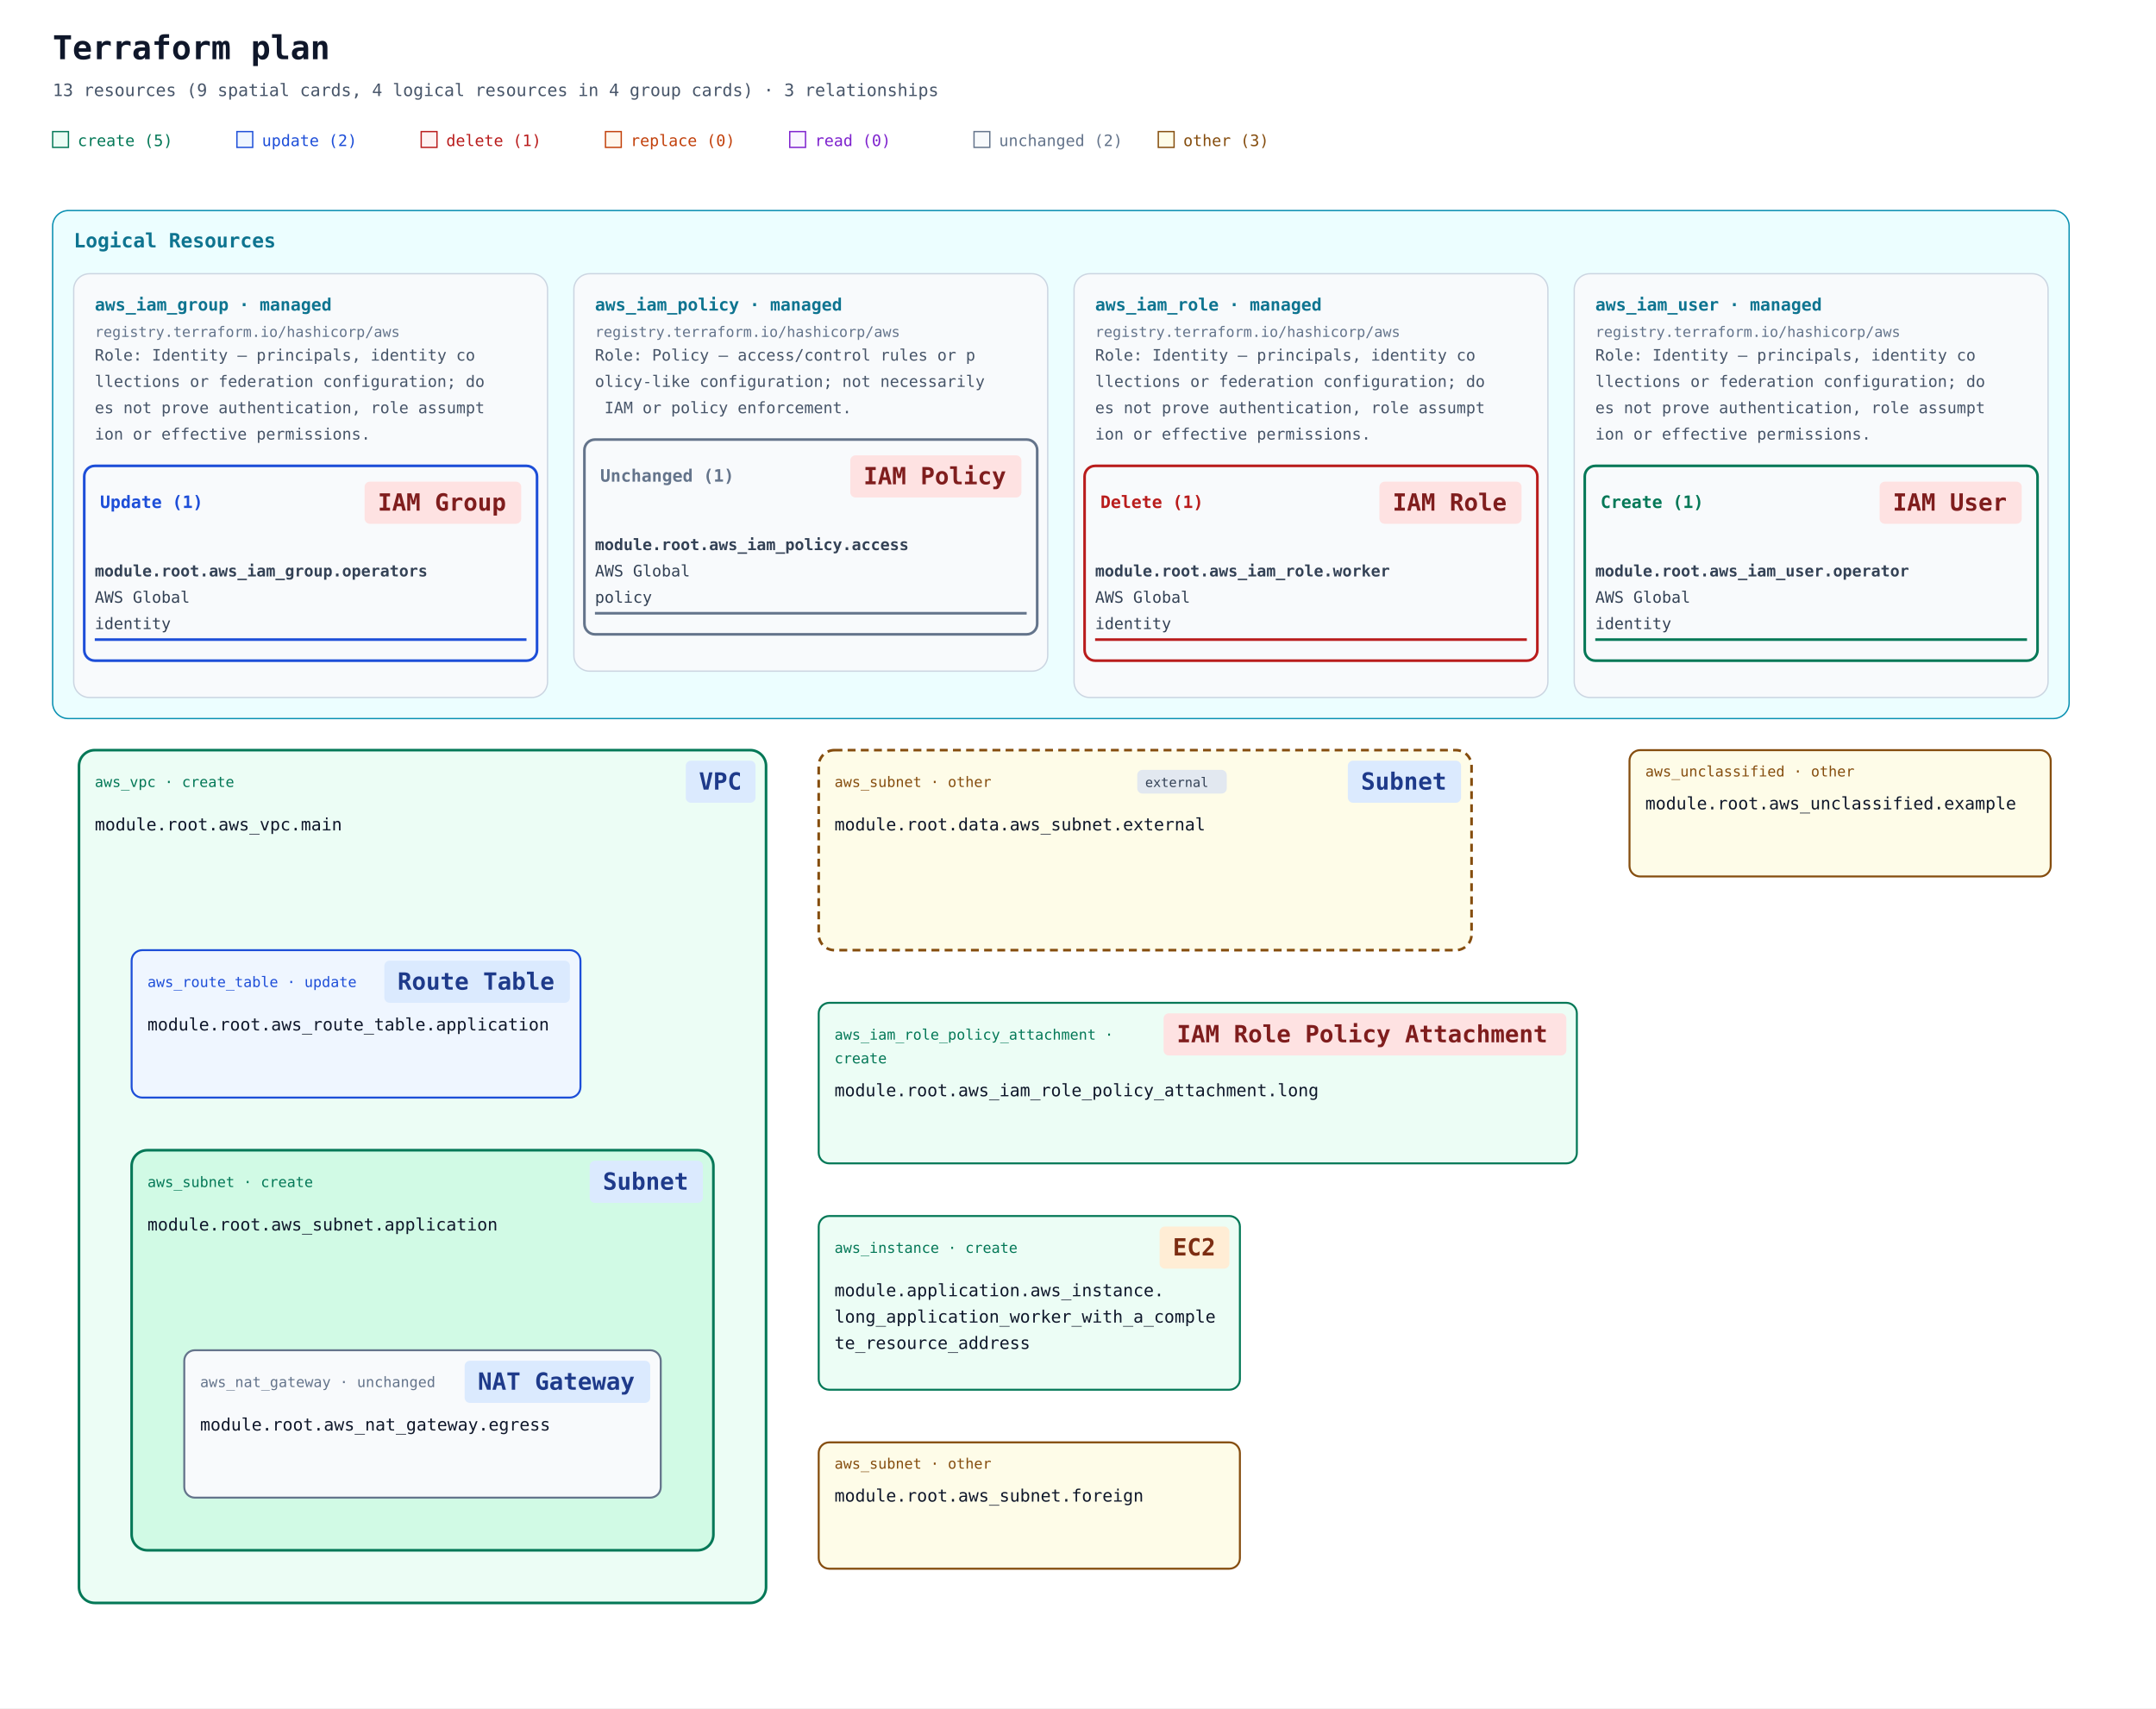
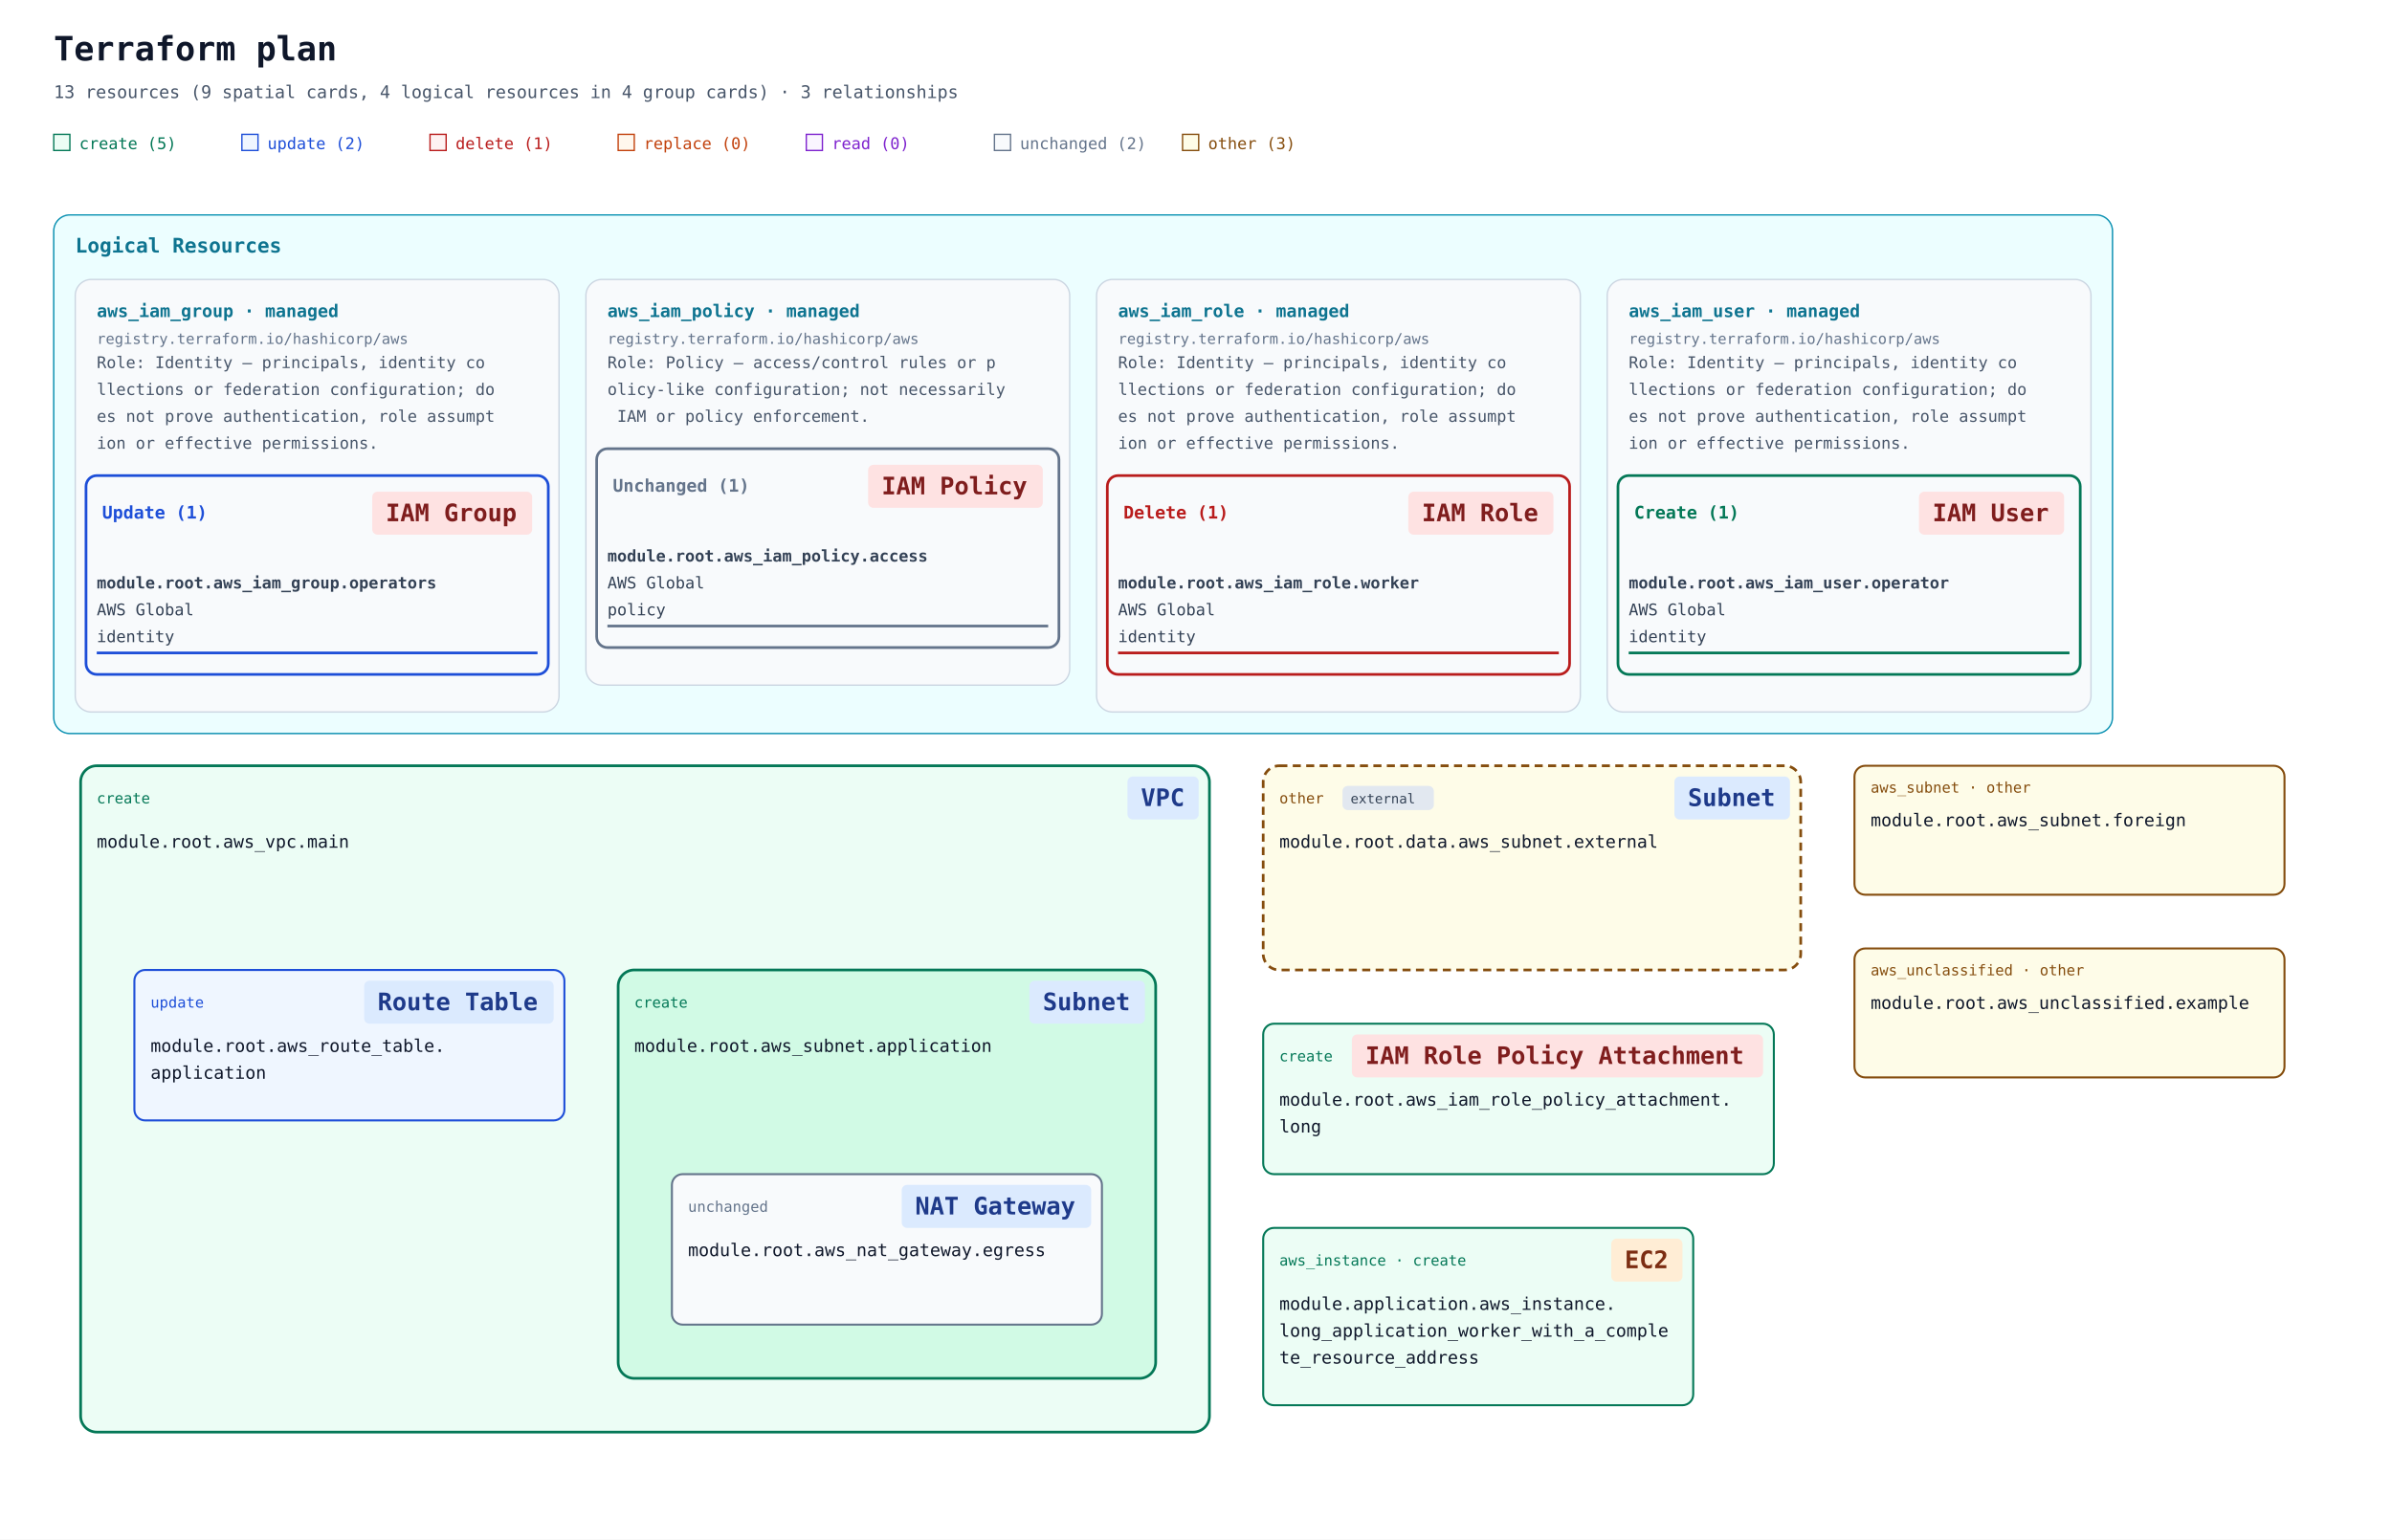
- <svg xmlns="http://www.w3.org/2000/svg" width="1638" height="1298" viewBox="0 0 1638 1298" role="img" aria-labelledby="title description">
+ <svg xmlns="http://www.w3.org/2000/svg" width="1780" height="1146" viewBox="0 0 1780 1146" role="img" aria-labelledby="title description">
  <defs>
    <marker id="arrow" viewBox="0 0 10 10" refX="9" refY="5" markerWidth="7" markerHeight="7" markerUnits="userSpaceOnUse" orient="auto-start-reverse">
      <path d="M 0 0 L 10 5 L 0 10 z" fill="#94a3b8" />
    </marker>
  </defs>
  <rect width="100%" height="100%" fill="#ffffff" />
  <g font-family="ui-monospace, SFMono-Regular, Consolas, monospace">
    <text x="40" y="45" font-size="25" font-weight="700" fill="#0f172a">Terraform plan</text>
    <text x="40" y="73" font-size="13" fill="#475569">13 resources (9 spatial cards, 4 logical resources in 4 group cards) · 3 relationships</text>
    <rect x="40" y="100" width="12" height="12" fill="#ecfdf5" stroke="#047857" />
    <text x="59" y="111" font-size="12" fill="#047857">create (5)</text>
    <rect x="180" y="100" width="12" height="12" fill="#eff6ff" stroke="#1d4ed8" />
    <text x="199" y="111" font-size="12" fill="#1d4ed8">update (2)</text>
    <rect x="320" y="100" width="12" height="12" fill="#fef2f2" stroke="#b91c1c" />
    <text x="339" y="111" font-size="12" fill="#b91c1c">delete (1)</text>
    <rect x="460" y="100" width="12" height="12" fill="#fff7ed" stroke="#c2410c" />
    <text x="479" y="111" font-size="12" fill="#c2410c">replace (0)</text>
    <rect x="600" y="100" width="12" height="12" fill="#faf5ff" stroke="#7e22ce" />
    <text x="619" y="111" font-size="12" fill="#7e22ce">read (0)</text>
    <rect x="740" y="100" width="12" height="12" fill="#f8fafc" stroke="#64748b" />
    <text x="759" y="111" font-size="12" fill="#64748b">unchanged (2)</text>
    <rect x="880" y="100" width="12" height="12" fill="#fefce8" stroke="#854d0e" />
    <text x="899" y="111" font-size="12" fill="#854d0e">other (3)</text>
    <g data-annotation-area="true">
      <g data-annotation-card="true" transform="translate(40 160)">
        <rect width="1532" height="386" rx="12" fill="#f8fafc" stroke="#cbd5e1" />
        <g data-annotation-section="Logical Resources">
          <rect width="1532" height="386" rx="12" fill="#ecfeff" stroke="#0891b2" />
          <text x="16" y="28" font-size="15" font-weight="700" fill="#0e7490">Logical Resources</text>
          <g data-annotation-card="true" transform="translate(16 48)">
            <rect width="360" height="322" rx="12" fill="#f8fafc" stroke="#cbd5e1" />
            <g data-logical-group="true" data-provider-source="registry.terraform.io/hashicorp/aws" data-resource-type="aws_iam_group" data-mode="managed">
              <text x="16" y="28" font-size="13" font-weight="700" fill="#0e7490">aws_iam_group · managed</text>
              <text x="16" y="48" font-size="11" fill="#64748b">registry.terraform.io/hashicorp/aws</text>
              <text data-role-explanation="true" x="16" y="66" font-size="12" fill="#475569" xml:space="preserve">Role: Identity — principals, identity co</text>
              <text data-role-explanation="true" x="16" y="86" font-size="12" fill="#475569" xml:space="preserve">llections or federation configuration; do</text>
              <text data-role-explanation="true" x="16" y="106" font-size="12" fill="#475569" xml:space="preserve">es not prove authentication, role assumpt</text>
              <text data-role-explanation="true" x="16" y="126" font-size="12" fill="#475569" xml:space="preserve">ion or effective permissions.</text>
              <g data-action-section="update">
                <rect x="8" y="146" width="344" height="148" rx="8" fill="none" stroke="#1d4ed8" stroke-width="2" />
                <text data-action-heading="true" x="20" y="178" font-size="13" font-weight="700" fill="#1d4ed8" xml:space="preserve">Update (1)</text>
                <rect data-service-badge="true" data-presentation-padding="10 4" data-service-category="iam" data-service-full-name="AWS Identity and Access Management" data-display-name="IAM Group" x="221" y="158" width="119" height="32" rx="4" fill="#fee2e2" />
                <text data-service-name="true" x="231" y="180" font-size="18" font-weight="700" fill="#7f1d1d" xml:space="preserve">IAM Group</text>
                <g id="resource-6177735f69616d5f67726f75702e6f70657261746f7273-current" data-architecture-id="terraform:6177735f69616d5f67726f75702e6f70657261746f7273-current" data-entity-kind="terraform" data-placement="logical" data-terraform-address="aws_iam_group.operators" data-qualified-address="module.root.aws_iam_group.operators" data-mode="managed" transform="translate(0 202)" data-role="identity">
                  <text x="16" y="28" font-size="12" fill="#334155" xml:space="preserve" font-weight="700">module.root.aws_iam_group.operators</text>
                  <text x="16" y="48" font-size="12" fill="#334155" xml:space="preserve">AWS Global</text>
                  <text x="16" y="68" font-size="12" fill="#334155" xml:space="preserve">identity</text>
                  <line data-resource-underline="true" x1="16" y1="76" x2="344" y2="76" stroke="#1d4ed8" stroke-width="2" />
                </g>
              </g>
            </g>
          </g>
          <g data-annotation-card="true" transform="translate(396 48)">
            <rect width="360" height="302" rx="12" fill="#f8fafc" stroke="#cbd5e1" />
            <g data-logical-group="true" data-provider-source="registry.terraform.io/hashicorp/aws" data-resource-type="aws_iam_policy" data-mode="managed">
              <text x="16" y="28" font-size="13" font-weight="700" fill="#0e7490">aws_iam_policy · managed</text>
              <text x="16" y="48" font-size="11" fill="#64748b">registry.terraform.io/hashicorp/aws</text>
              <text data-role-explanation="true" x="16" y="66" font-size="12" fill="#475569" xml:space="preserve">Role: Policy — access/control rules or p</text>
              <text data-role-explanation="true" x="16" y="86" font-size="12" fill="#475569" xml:space="preserve">olicy-like configuration; not necessarily</text>
              <text data-role-explanation="true" x="16" y="106" font-size="12" fill="#475569" xml:space="preserve"> IAM or policy enforcement.</text>
              <g data-action-section="unchanged">
                <rect x="8" y="126" width="344" height="148" rx="8" fill="none" stroke="#64748b" stroke-width="2" />
                <text data-action-heading="true" x="20" y="158" font-size="13" font-weight="700" fill="#64748b" xml:space="preserve">Unchanged (1)</text>
                <rect data-service-badge="true" data-presentation-padding="10 4" data-service-category="iam" data-service-full-name="AWS Identity and Access Management" data-display-name="IAM Policy" x="210" y="138" width="130" height="32" rx="4" fill="#fee2e2" />
                <text data-service-name="true" x="220" y="160" font-size="18" font-weight="700" fill="#7f1d1d" xml:space="preserve">IAM Policy</text>
                <g id="resource-6177735f69616d5f706f6c6963792e616363657373-current" data-architecture-id="terraform:6177735f69616d5f706f6c6963792e616363657373-current" data-entity-kind="terraform" data-placement="logical" data-terraform-address="aws_iam_policy.access" data-qualified-address="module.root.aws_iam_policy.access" data-mode="managed" transform="translate(0 182)" data-role="policy">
                  <text x="16" y="28" font-size="12" fill="#334155" xml:space="preserve" font-weight="700">module.root.aws_iam_policy.access</text>
                  <text x="16" y="48" font-size="12" fill="#334155" xml:space="preserve">AWS Global</text>
                  <text x="16" y="68" font-size="12" fill="#334155" xml:space="preserve">policy</text>
                  <line data-resource-underline="true" x1="16" y1="76" x2="344" y2="76" stroke="#64748b" stroke-width="2" />
                </g>
              </g>
            </g>
          </g>
          <g data-annotation-card="true" transform="translate(776 48)">
            <rect width="360" height="322" rx="12" fill="#f8fafc" stroke="#cbd5e1" />
            <g data-logical-group="true" data-provider-source="registry.terraform.io/hashicorp/aws" data-resource-type="aws_iam_role" data-mode="managed">
              <text x="16" y="28" font-size="13" font-weight="700" fill="#0e7490">aws_iam_role · managed</text>
              <text x="16" y="48" font-size="11" fill="#64748b">registry.terraform.io/hashicorp/aws</text>
              <text data-role-explanation="true" x="16" y="66" font-size="12" fill="#475569" xml:space="preserve">Role: Identity — principals, identity co</text>
              <text data-role-explanation="true" x="16" y="86" font-size="12" fill="#475569" xml:space="preserve">llections or federation configuration; do</text>
              <text data-role-explanation="true" x="16" y="106" font-size="12" fill="#475569" xml:space="preserve">es not prove authentication, role assumpt</text>
              <text data-role-explanation="true" x="16" y="126" font-size="12" fill="#475569" xml:space="preserve">ion or effective permissions.</text>
              <g data-action-section="delete">
                <rect x="8" y="146" width="344" height="148" rx="8" fill="none" stroke="#b91c1c" stroke-width="2" />
                <text data-action-heading="true" x="20" y="178" font-size="13" font-weight="700" fill="#b91c1c" xml:space="preserve">Delete (1)</text>
                <rect data-service-badge="true" data-presentation-padding="10 4" data-service-category="iam" data-service-full-name="AWS Identity and Access Management" data-display-name="IAM Role" x="232" y="158" width="108" height="32" rx="4" fill="#fee2e2" />
                <text data-service-name="true" x="242" y="180" font-size="18" font-weight="700" fill="#7f1d1d" xml:space="preserve">IAM Role</text>
                <g id="resource-6177735f69616d5f726f6c652e776f726b6572-current" data-architecture-id="terraform:6177735f69616d5f726f6c652e776f726b6572-current" data-entity-kind="terraform" data-placement="logical" data-terraform-address="aws_iam_role.worker" data-qualified-address="module.root.aws_iam_role.worker" data-mode="managed" transform="translate(0 202)" data-role="identity">
                  <text x="16" y="28" font-size="12" fill="#334155" xml:space="preserve" font-weight="700">module.root.aws_iam_role.worker</text>
                  <text x="16" y="48" font-size="12" fill="#334155" xml:space="preserve">AWS Global</text>
                  <text x="16" y="68" font-size="12" fill="#334155" xml:space="preserve">identity</text>
                  <line data-resource-underline="true" x1="16" y1="76" x2="344" y2="76" stroke="#b91c1c" stroke-width="2" />
                </g>
              </g>
            </g>
          </g>
          <g data-annotation-card="true" transform="translate(1156 48)">
            <rect width="360" height="322" rx="12" fill="#f8fafc" stroke="#cbd5e1" />
            <g data-logical-group="true" data-provider-source="registry.terraform.io/hashicorp/aws" data-resource-type="aws_iam_user" data-mode="managed">
              <text x="16" y="28" font-size="13" font-weight="700" fill="#0e7490">aws_iam_user · managed</text>
              <text x="16" y="48" font-size="11" fill="#64748b">registry.terraform.io/hashicorp/aws</text>
              <text data-role-explanation="true" x="16" y="66" font-size="12" fill="#475569" xml:space="preserve">Role: Identity — principals, identity co</text>
              <text data-role-explanation="true" x="16" y="86" font-size="12" fill="#475569" xml:space="preserve">llections or federation configuration; do</text>
              <text data-role-explanation="true" x="16" y="106" font-size="12" fill="#475569" xml:space="preserve">es not prove authentication, role assumpt</text>
              <text data-role-explanation="true" x="16" y="126" font-size="12" fill="#475569" xml:space="preserve">ion or effective permissions.</text>
              <g data-action-section="create">
                <rect x="8" y="146" width="344" height="148" rx="8" fill="none" stroke="#047857" stroke-width="2" />
                <text data-action-heading="true" x="20" y="178" font-size="13" font-weight="700" fill="#047857" xml:space="preserve">Create (1)</text>
                <rect data-service-badge="true" data-presentation-padding="10 4" data-service-category="iam" data-service-full-name="AWS Identity and Access Management" data-display-name="IAM User" x="232" y="158" width="108" height="32" rx="4" fill="#fee2e2" />
                <text data-service-name="true" x="242" y="180" font-size="18" font-weight="700" fill="#7f1d1d" xml:space="preserve">IAM User</text>
                <g id="resource-6177735f69616d5f757365722e6f70657261746f72-current" data-architecture-id="terraform:6177735f69616d5f757365722e6f70657261746f72-current" data-entity-kind="terraform" data-placement="logical" data-terraform-address="aws_iam_user.operator" data-qualified-address="module.root.aws_iam_user.operator" data-mode="managed" transform="translate(0 202)" data-role="identity">
                  <text x="16" y="28" font-size="12" fill="#334155" xml:space="preserve" font-weight="700">module.root.aws_iam_user.operator</text>
                  <text x="16" y="48" font-size="12" fill="#334155" xml:space="preserve">AWS Global</text>
                  <text x="16" y="68" font-size="12" fill="#334155" xml:space="preserve">identity</text>
                  <line data-resource-underline="true" x1="16" y1="76" x2="344" y2="76" stroke="#047857" stroke-width="2" />
                </g>
              </g>
            </g>
          </g>
        </g>
      </g>
    </g>
    <g data-architecture="true" transform="translate(0 410)">
      <g data-container="resource-6177735f7670632e6d61696e-current">
-         <rect x="60" y="160" width="522" height="648" rx="12" fill="#ecfdf5" stroke="#047857" stroke-width="2" data-mode="managed" />
+         <rect x="60" y="160" width="840" height="496" rx="12" fill="#ecfdf5" stroke="#047857" stroke-width="2" data-mode="managed" />
      </g>
      <g data-container="resource-6177735f7375626e65742e6170706c69636174696f6e-current">
-         <rect x="100" y="464" width="442" height="304" rx="12" fill="#d1fae5" stroke="#047857" stroke-width="2" data-mode="managed" />
+         <rect x="460" y="312" width="400" height="304" rx="12" fill="#d1fae5" stroke="#047857" stroke-width="2" data-mode="managed" />
      </g>
      <g data-container="resource-646174612e6177735f7375626e65742e65787465726e616c-current">
-         <rect x="622" y="160" width="496" height="152" rx="12" fill="#fefce8" stroke="#854d0e" stroke-width="2" data-mode="data" stroke-dasharray="6 4" />
+         <rect x="940" y="160" width="400" height="152" rx="12" fill="#fefce8" stroke="#854d0e" stroke-width="2" data-mode="data" stroke-dasharray="6 4" />
      </g>
      <g data-edge-kind="containment" data-source="resource-6177735f7375626e65742e6170706c69636174696f6e-current" data-target="resource-6177735f6e61745f676174657761792e656772657373-current" />
      <g data-edge-kind="containment" data-source="resource-6177735f7670632e6d61696e-current" data-target="resource-6177735f726f7574655f7461626c652e6170706c69636174696f6e-current" />
      <g data-edge-kind="containment" data-source="resource-6177735f7670632e6d61696e-current" data-target="resource-6177735f7375626e65742e6170706c69636174696f6e-current" />
      <g id="resource-6177735f69616d5f726f6c655f706f6c6963795f6174746163686d656e742e6c6f6e67-current" data-architecture-id="terraform:6177735f69616d5f726f6c655f706f6c6963795f6174746163686d656e742e6c6f6e67-current" data-qualified-address="module.root.aws_iam_role_policy_attachment.long" data-terraform-address="aws_iam_role_policy_attachment.long">
-         <rect x="622" y="352" width="576" height="122" rx="8" fill="#ecfdf5" stroke="#047857" stroke-width="1.5" data-mode="managed" />
-         <text data-resource-type-heading="true" x="634" y="380" font-size="11" fill="#047857" xml:space="preserve">aws_iam_role_policy_attachment · </text>
-         <text data-resource-type-heading="true" x="634" y="398" font-size="11" fill="#047857" xml:space="preserve">create</text>
-         <rect data-service-badge="true" data-presentation-padding="10 4" data-service-category="iam" data-service-full-name="AWS Identity and Access Management" data-display-name="IAM Role Policy Attachment" x="884" y="360" width="306" height="32" rx="4" fill="#fee2e2" />
-         <text data-service-name="true" x="894" y="382" font-size="18" font-weight="700" fill="#7f1d1d" xml:space="preserve">IAM Role Policy Attachment</text>
-         <text x="634" y="423" font-size="13" fill="#0f172a" xml:space="preserve">module.root.aws_iam_role_policy_attachment.long</text>
-         <text x="634" y="462" font-size="10" fill="#64748b" />
+         <rect x="940" y="352" width="380" height="112" rx="8" fill="#ecfdf5" stroke="#047857" stroke-width="1.5" data-mode="managed" />
+         <text data-resource-type-heading="true" x="952" y="380" font-size="11" fill="#047857" xml:space="preserve">create</text>
+         <rect data-service-badge="true" data-presentation-padding="10 4" data-service-category="iam" data-service-full-name="AWS Identity and Access Management" data-display-name="IAM Role Policy Attachment" x="1006" y="360" width="306" height="32" rx="4" fill="#fee2e2" />
+         <text data-service-name="true" x="1016" y="382" font-size="18" font-weight="700" fill="#7f1d1d" xml:space="preserve">IAM Role Policy Attachment</text>
+         <text x="952" y="413" font-size="13" fill="#0f172a" xml:space="preserve">module.root.aws_iam_role_policy_attachment.</text>
+         <text x="952" y="433" font-size="13" fill="#0f172a" xml:space="preserve">long</text>
+         <text x="952" y="452" font-size="10" fill="#64748b" />
      </g>
      <g id="resource-6177735f6e61745f676174657761792e656772657373-current" data-architecture-id="terraform:6177735f6e61745f676174657761792e656772657373-current" data-qualified-address="module.root.aws_nat_gateway.egress" data-terraform-address="aws_nat_gateway.egress">
-         <rect x="140" y="616" width="362" height="112" rx="8" fill="#f8fafc" stroke="#64748b" stroke-width="1.5" data-mode="managed" />
-         <text data-resource-type-heading="true" x="152" y="644" font-size="11" fill="#64748b" xml:space="preserve">aws_nat_gateway · unchanged</text>
-         <rect data-service-badge="true" data-presentation-padding="10 4" data-service-category="network" data-service-full-name="Amazon VPC" data-display-name="NAT Gateway" x="353" y="624" width="141" height="32" rx="4" fill="#dbeafe" />
-         <text data-service-name="true" x="363" y="646" font-size="18" font-weight="700" fill="#1e3a8a" xml:space="preserve">NAT Gateway</text>
-         <text x="152" y="677" font-size="13" fill="#0f172a" xml:space="preserve">module.root.aws_nat_gateway.egress</text>
-         <text x="152" y="716" font-size="10" fill="#64748b" />
+         <rect x="500" y="464" width="320" height="112" rx="8" fill="#f8fafc" stroke="#64748b" stroke-width="1.5" data-mode="managed" />
+         <text data-resource-type-heading="true" x="512" y="492" font-size="11" fill="#64748b" xml:space="preserve">unchanged</text>
+         <rect data-service-badge="true" data-presentation-padding="10 4" data-service-category="network" data-service-full-name="Amazon VPC" data-display-name="NAT Gateway" x="671" y="472" width="141" height="32" rx="4" fill="#dbeafe" />
+         <text data-service-name="true" x="681" y="494" font-size="18" font-weight="700" fill="#1e3a8a" xml:space="preserve">NAT Gateway</text>
+         <text x="512" y="525" font-size="13" fill="#0f172a" xml:space="preserve">module.root.aws_nat_gateway.egress</text>
+         <text x="512" y="564" font-size="10" fill="#64748b" />
      </g>
      <g id="resource-6177735f726f7574655f7461626c652e6170706c69636174696f6e-current" data-architecture-id="terraform:6177735f726f7574655f7461626c652e6170706c69636174696f6e-current" data-qualified-address="module.root.aws_route_table.application" data-terraform-address="aws_route_table.application">
-         <rect x="100" y="312" width="341" height="112" rx="8" fill="#eff6ff" stroke="#1d4ed8" stroke-width="1.5" data-mode="managed" />
-         <text data-resource-type-heading="true" x="112" y="340" font-size="11" fill="#1d4ed8" xml:space="preserve">aws_route_table · update</text>
-         <rect data-service-badge="true" data-presentation-padding="10 4" data-service-category="network" data-service-full-name="Amazon VPC" data-display-name="Route Table" x="292" y="320" width="141" height="32" rx="4" fill="#dbeafe" />
-         <text data-service-name="true" x="302" y="342" font-size="18" font-weight="700" fill="#1e3a8a" xml:space="preserve">Route Table</text>
-         <text x="112" y="373" font-size="13" fill="#0f172a" xml:space="preserve">module.root.aws_route_table.application</text>
+         <rect x="100" y="312" width="320" height="112" rx="8" fill="#eff6ff" stroke="#1d4ed8" stroke-width="1.5" data-mode="managed" />
+         <text data-resource-type-heading="true" x="112" y="340" font-size="11" fill="#1d4ed8" xml:space="preserve">update</text>
+         <rect data-service-badge="true" data-presentation-padding="10 4" data-service-category="network" data-service-full-name="Amazon VPC" data-display-name="Route Table" x="271" y="320" width="141" height="32" rx="4" fill="#dbeafe" />
+         <text data-service-name="true" x="281" y="342" font-size="18" font-weight="700" fill="#1e3a8a" xml:space="preserve">Route Table</text>
+         <text x="112" y="373" font-size="13" fill="#0f172a" xml:space="preserve">module.root.aws_route_table.</text>
+         <text x="112" y="393" font-size="13" fill="#0f172a" xml:space="preserve">application</text>
        <text x="112" y="412" font-size="10" fill="#64748b" />
      </g>
-       <g id="resource-6177735f7375626e65742e6170706c69636174696f6e-current" data-architecture-id="terraform:6177735f7375626e65742e6170706c69636174696f6e-current" data-qualified-address="module.root.aws_subnet.application" data-terraform-address="aws_subnet.application" data-presentation-header="100 464 442 112">
-         <text data-resource-type-heading="true" x="112" y="492" font-size="11" fill="#047857" xml:space="preserve">aws_subnet · create</text>
-         <rect data-service-badge="true" data-presentation-padding="10 4" data-service-category="network" data-service-full-name="Amazon VPC" data-display-name="Subnet" x="448" y="472" width="86" height="32" rx="4" fill="#dbeafe" />
-         <text data-service-name="true" x="458" y="494" font-size="18" font-weight="700" fill="#1e3a8a" xml:space="preserve">Subnet</text>
-         <text x="112" y="525" font-size="13" fill="#0f172a" xml:space="preserve">module.root.aws_subnet.application</text>
-         <text x="112" y="564" font-size="10" fill="#64748b" />
+       <g id="resource-6177735f7375626e65742e6170706c69636174696f6e-current" data-architecture-id="terraform:6177735f7375626e65742e6170706c69636174696f6e-current" data-qualified-address="module.root.aws_subnet.application" data-terraform-address="aws_subnet.application" data-presentation-header="460 312 400 112">
+         <text data-resource-type-heading="true" x="472" y="340" font-size="11" fill="#047857" xml:space="preserve">create</text>
+         <rect data-service-badge="true" data-presentation-padding="10 4" data-service-category="network" data-service-full-name="Amazon VPC" data-display-name="Subnet" x="766" y="320" width="86" height="32" rx="4" fill="#dbeafe" />
+         <text data-service-name="true" x="776" y="342" font-size="18" font-weight="700" fill="#1e3a8a" xml:space="preserve">Subnet</text>
+         <text x="472" y="373" font-size="13" fill="#0f172a" xml:space="preserve">module.root.aws_subnet.application</text>
+         <text x="472" y="412" font-size="10" fill="#64748b" />
      </g>
      <g id="resource-6177735f7375626e65742e666f726569676e-current" data-architecture-id="terraform:6177735f7375626e65742e666f726569676e-current" data-qualified-address="module.root.aws_subnet.foreign" data-terraform-address="aws_subnet.foreign">
-         <rect x="622" y="686" width="320" height="96" rx="8" fill="#fefce8" stroke="#854d0e" stroke-width="1.5" data-mode="managed" />
-         <text data-resource-type-heading="true" x="634" y="706" font-size="11" fill="#854d0e" xml:space="preserve">aws_subnet · other</text>
-         <text x="634" y="731" font-size="13" fill="#0f172a" xml:space="preserve">module.root.aws_subnet.foreign</text>
-         <text x="634" y="770" font-size="10" fill="#64748b" />
+         <rect x="1380" y="160" width="320" height="96" rx="8" fill="#fefce8" stroke="#854d0e" stroke-width="1.5" data-mode="managed" />
+         <text data-resource-type-heading="true" x="1392" y="180" font-size="11" fill="#854d0e" xml:space="preserve">aws_subnet · other</text>
+         <text x="1392" y="205" font-size="13" fill="#0f172a" xml:space="preserve">module.root.aws_subnet.foreign</text>
+         <text x="1392" y="244" font-size="10" fill="#64748b" />
      </g>
      <g id="resource-6177735f756e636c61737369666965642e6578616d706c65-current" data-architecture-id="terraform:6177735f756e636c61737369666965642e6578616d706c65-current" data-qualified-address="module.root.aws_unclassified.example" data-terraform-address="aws_unclassified.example">
-         <rect x="1238" y="160" width="320" height="96" rx="8" fill="#fefce8" stroke="#854d0e" stroke-width="1.5" data-mode="managed" />
-         <text data-resource-type-heading="true" x="1250" y="180" font-size="11" fill="#854d0e" xml:space="preserve">aws_unclassified · other</text>
-         <text x="1250" y="205" font-size="13" fill="#0f172a" xml:space="preserve">module.root.aws_unclassified.example</text>
-         <text x="1250" y="244" font-size="10" fill="#64748b" />
-       </g>
-       <g id="resource-6177735f7670632e6d61696e-current" data-architecture-id="terraform:6177735f7670632e6d61696e-current" data-qualified-address="module.root.aws_vpc.main" data-terraform-address="aws_vpc.main" data-presentation-header="60 160 522 112">
-         <text data-resource-type-heading="true" x="72" y="188" font-size="11" fill="#047857" xml:space="preserve">aws_vpc · create</text>
-         <rect data-service-badge="true" data-presentation-padding="10 4" data-service-category="network" data-service-full-name="Amazon VPC" data-display-name="VPC" x="521" y="168" width="53" height="32" rx="4" fill="#dbeafe" />
-         <text data-service-name="true" x="531" y="190" font-size="18" font-weight="700" fill="#1e3a8a" xml:space="preserve">VPC</text>
+         <rect x="1380" y="296" width="320" height="96" rx="8" fill="#fefce8" stroke="#854d0e" stroke-width="1.5" data-mode="managed" />
+         <text data-resource-type-heading="true" x="1392" y="316" font-size="11" fill="#854d0e" xml:space="preserve">aws_unclassified · other</text>
+         <text x="1392" y="341" font-size="13" fill="#0f172a" xml:space="preserve">module.root.aws_unclassified.example</text>
+         <text x="1392" y="380" font-size="10" fill="#64748b" />
+       </g>
+       <g id="resource-6177735f7670632e6d61696e-current" data-architecture-id="terraform:6177735f7670632e6d61696e-current" data-qualified-address="module.root.aws_vpc.main" data-terraform-address="aws_vpc.main" data-presentation-header="60 160 840 112">
+         <text data-resource-type-heading="true" x="72" y="188" font-size="11" fill="#047857" xml:space="preserve">create</text>
+         <rect data-service-badge="true" data-presentation-padding="10 4" data-service-category="network" data-service-full-name="Amazon VPC" data-display-name="VPC" x="839" y="168" width="53" height="32" rx="4" fill="#dbeafe" />
+         <text data-service-name="true" x="849" y="190" font-size="18" font-weight="700" fill="#1e3a8a" xml:space="preserve">VPC</text>
        <text x="72" y="221" font-size="13" fill="#0f172a" xml:space="preserve">module.root.aws_vpc.main</text>
        <text x="72" y="260" font-size="10" fill="#64748b" />
      </g>
-       <g id="resource-646174612e6177735f7375626e65742e65787465726e616c-current" data-architecture-id="terraform:646174612e6177735f7375626e65742e65787465726e616c-current" data-qualified-address="module.root.data.aws_subnet.external" data-terraform-address="data.aws_subnet.external" data-presentation-header="622 160 496 112">
+       <g id="resource-646174612e6177735f7375626e65742e65787465726e616c-current" data-architecture-id="terraform:646174612e6177735f7375626e65742e65787465726e616c-current" data-qualified-address="module.root.data.aws_subnet.external" data-terraform-address="data.aws_subnet.external" data-presentation-header="940 160 400 112">
        <g data-external="true">
-           <rect x="864" y="175" width="68" height="18" rx="4" fill="#e2e8f0" />
-           <text x="870" y="188" font-size="10" fill="#334155">external</text>
+           <rect x="999" y="175" width="68" height="18" rx="4" fill="#e2e8f0" />
+           <text x="1005" y="188" font-size="10" fill="#334155">external</text>
        </g>
-         <text data-resource-type-heading="true" x="634" y="188" font-size="11" fill="#854d0e" xml:space="preserve">aws_subnet · other</text>
-         <rect data-service-badge="true" data-presentation-padding="10 4" data-service-category="network" data-service-full-name="Amazon VPC" data-display-name="Subnet" x="1024" y="168" width="86" height="32" rx="4" fill="#dbeafe" />
-         <text data-service-name="true" x="1034" y="190" font-size="18" font-weight="700" fill="#1e3a8a" xml:space="preserve">Subnet</text>
-         <text x="634" y="221" font-size="13" fill="#0f172a" xml:space="preserve">module.root.data.aws_subnet.external</text>
-         <text x="634" y="260" font-size="10" fill="#64748b" />
+         <text data-resource-type-heading="true" x="952" y="188" font-size="11" fill="#854d0e" xml:space="preserve">other</text>
+         <rect data-service-badge="true" data-presentation-padding="10 4" data-service-category="network" data-service-full-name="Amazon VPC" data-display-name="Subnet" x="1246" y="168" width="86" height="32" rx="4" fill="#dbeafe" />
+         <text data-service-name="true" x="1256" y="190" font-size="18" font-weight="700" fill="#1e3a8a" xml:space="preserve">Subnet</text>
+         <text x="952" y="221" font-size="13" fill="#0f172a" xml:space="preserve">module.root.data.aws_subnet.external</text>
+         <text x="952" y="260" font-size="10" fill="#64748b" />
      </g>
      <g id="resource-6d6f64756c652e6170706c69636174696f6e2e6177735f696e7374616e63652e6c6f6e675f6170706c69636174696f6e5f776f726b65725f776974685f615f636f6d706c6574655f7265736f757263655f61646472657373-current" data-architecture-id="terraform:6d6f64756c652e6170706c69636174696f6e2e6177735f696e7374616e63652e6c6f6e675f6170706c69636174696f6e5f776f726b65725f776974685f615f636f6d706c6574655f7265736f757263655f61646472657373-current" data-qualified-address="module.application.aws_instance.long_application_worker_with_a_complete_resource_address" data-terraform-address="module.application.aws_instance.long_application_worker_with_a_complete_resource_address">
-         <rect x="622" y="514" width="320" height="132" rx="8" fill="#ecfdf5" stroke="#047857" stroke-width="1.5" data-mode="managed" />
-         <text data-resource-type-heading="true" x="634" y="542" font-size="11" fill="#047857" xml:space="preserve">aws_instance · create</text>
-         <rect data-service-badge="true" data-presentation-padding="10 4" data-service-category="compute" data-service-full-name="Amazon EC2" data-display-name="EC2" x="881" y="522" width="53" height="32" rx="4" fill="#ffedd5" />
-         <text data-service-name="true" x="891" y="544" font-size="18" font-weight="700" fill="#7c2d12" xml:space="preserve">EC2</text>
-         <text x="634" y="575" font-size="13" fill="#0f172a" xml:space="preserve">module.application.aws_instance.</text>
-         <text x="634" y="595" font-size="13" fill="#0f172a" xml:space="preserve">long_application_worker_with_a_comple</text>
-         <text x="634" y="615" font-size="13" fill="#0f172a" xml:space="preserve">te_resource_address</text>
-         <text x="634" y="634" font-size="10" fill="#64748b" />
+         <rect x="940" y="504" width="320" height="132" rx="8" fill="#ecfdf5" stroke="#047857" stroke-width="1.5" data-mode="managed" />
+         <text data-resource-type-heading="true" x="952" y="532" font-size="11" fill="#047857" xml:space="preserve">aws_instance · create</text>
+         <rect data-service-badge="true" data-presentation-padding="10 4" data-service-category="compute" data-service-full-name="Amazon EC2" data-display-name="EC2" x="1199" y="512" width="53" height="32" rx="4" fill="#ffedd5" />
+         <text data-service-name="true" x="1209" y="534" font-size="18" font-weight="700" fill="#7c2d12" xml:space="preserve">EC2</text>
+         <text x="952" y="565" font-size="13" fill="#0f172a" xml:space="preserve">module.application.aws_instance.</text>
+         <text x="952" y="585" font-size="13" fill="#0f172a" xml:space="preserve">long_application_worker_with_a_comple</text>
+         <text x="952" y="605" font-size="13" fill="#0f172a" xml:space="preserve">te_resource_address</text>
+         <text x="952" y="624" font-size="10" fill="#64748b" />
      </g>
    </g>
  </g>
</svg>
